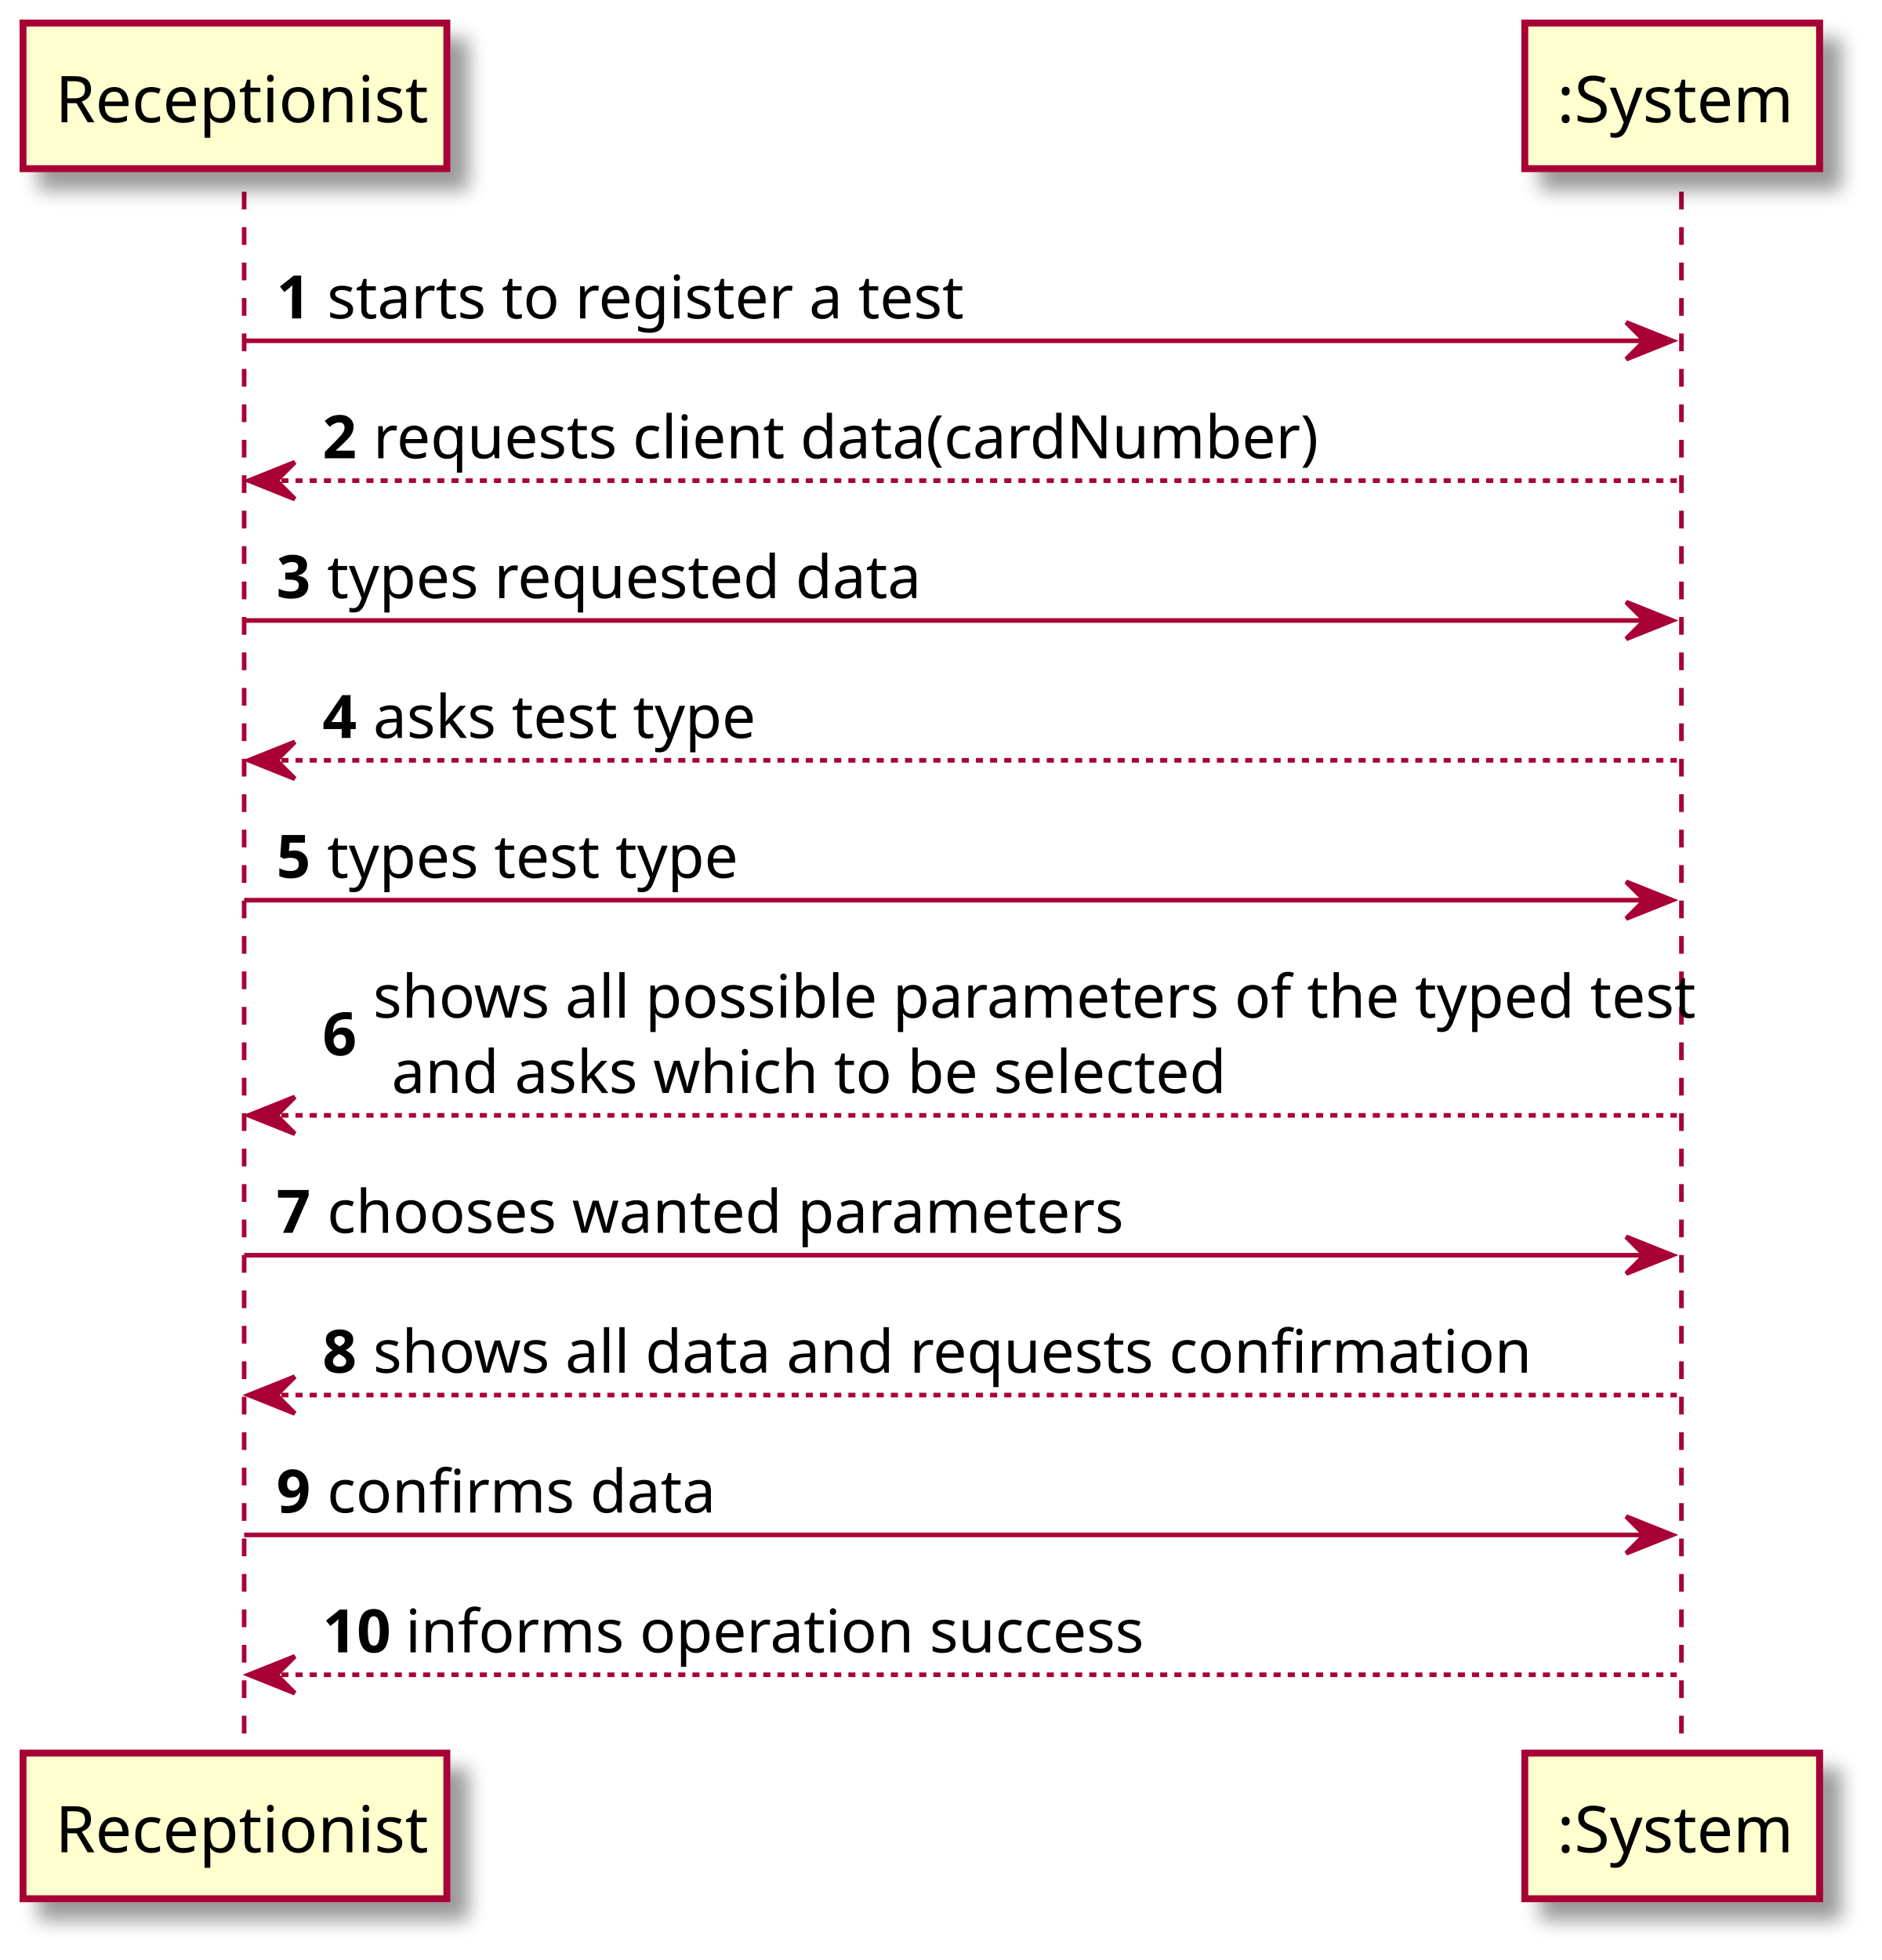
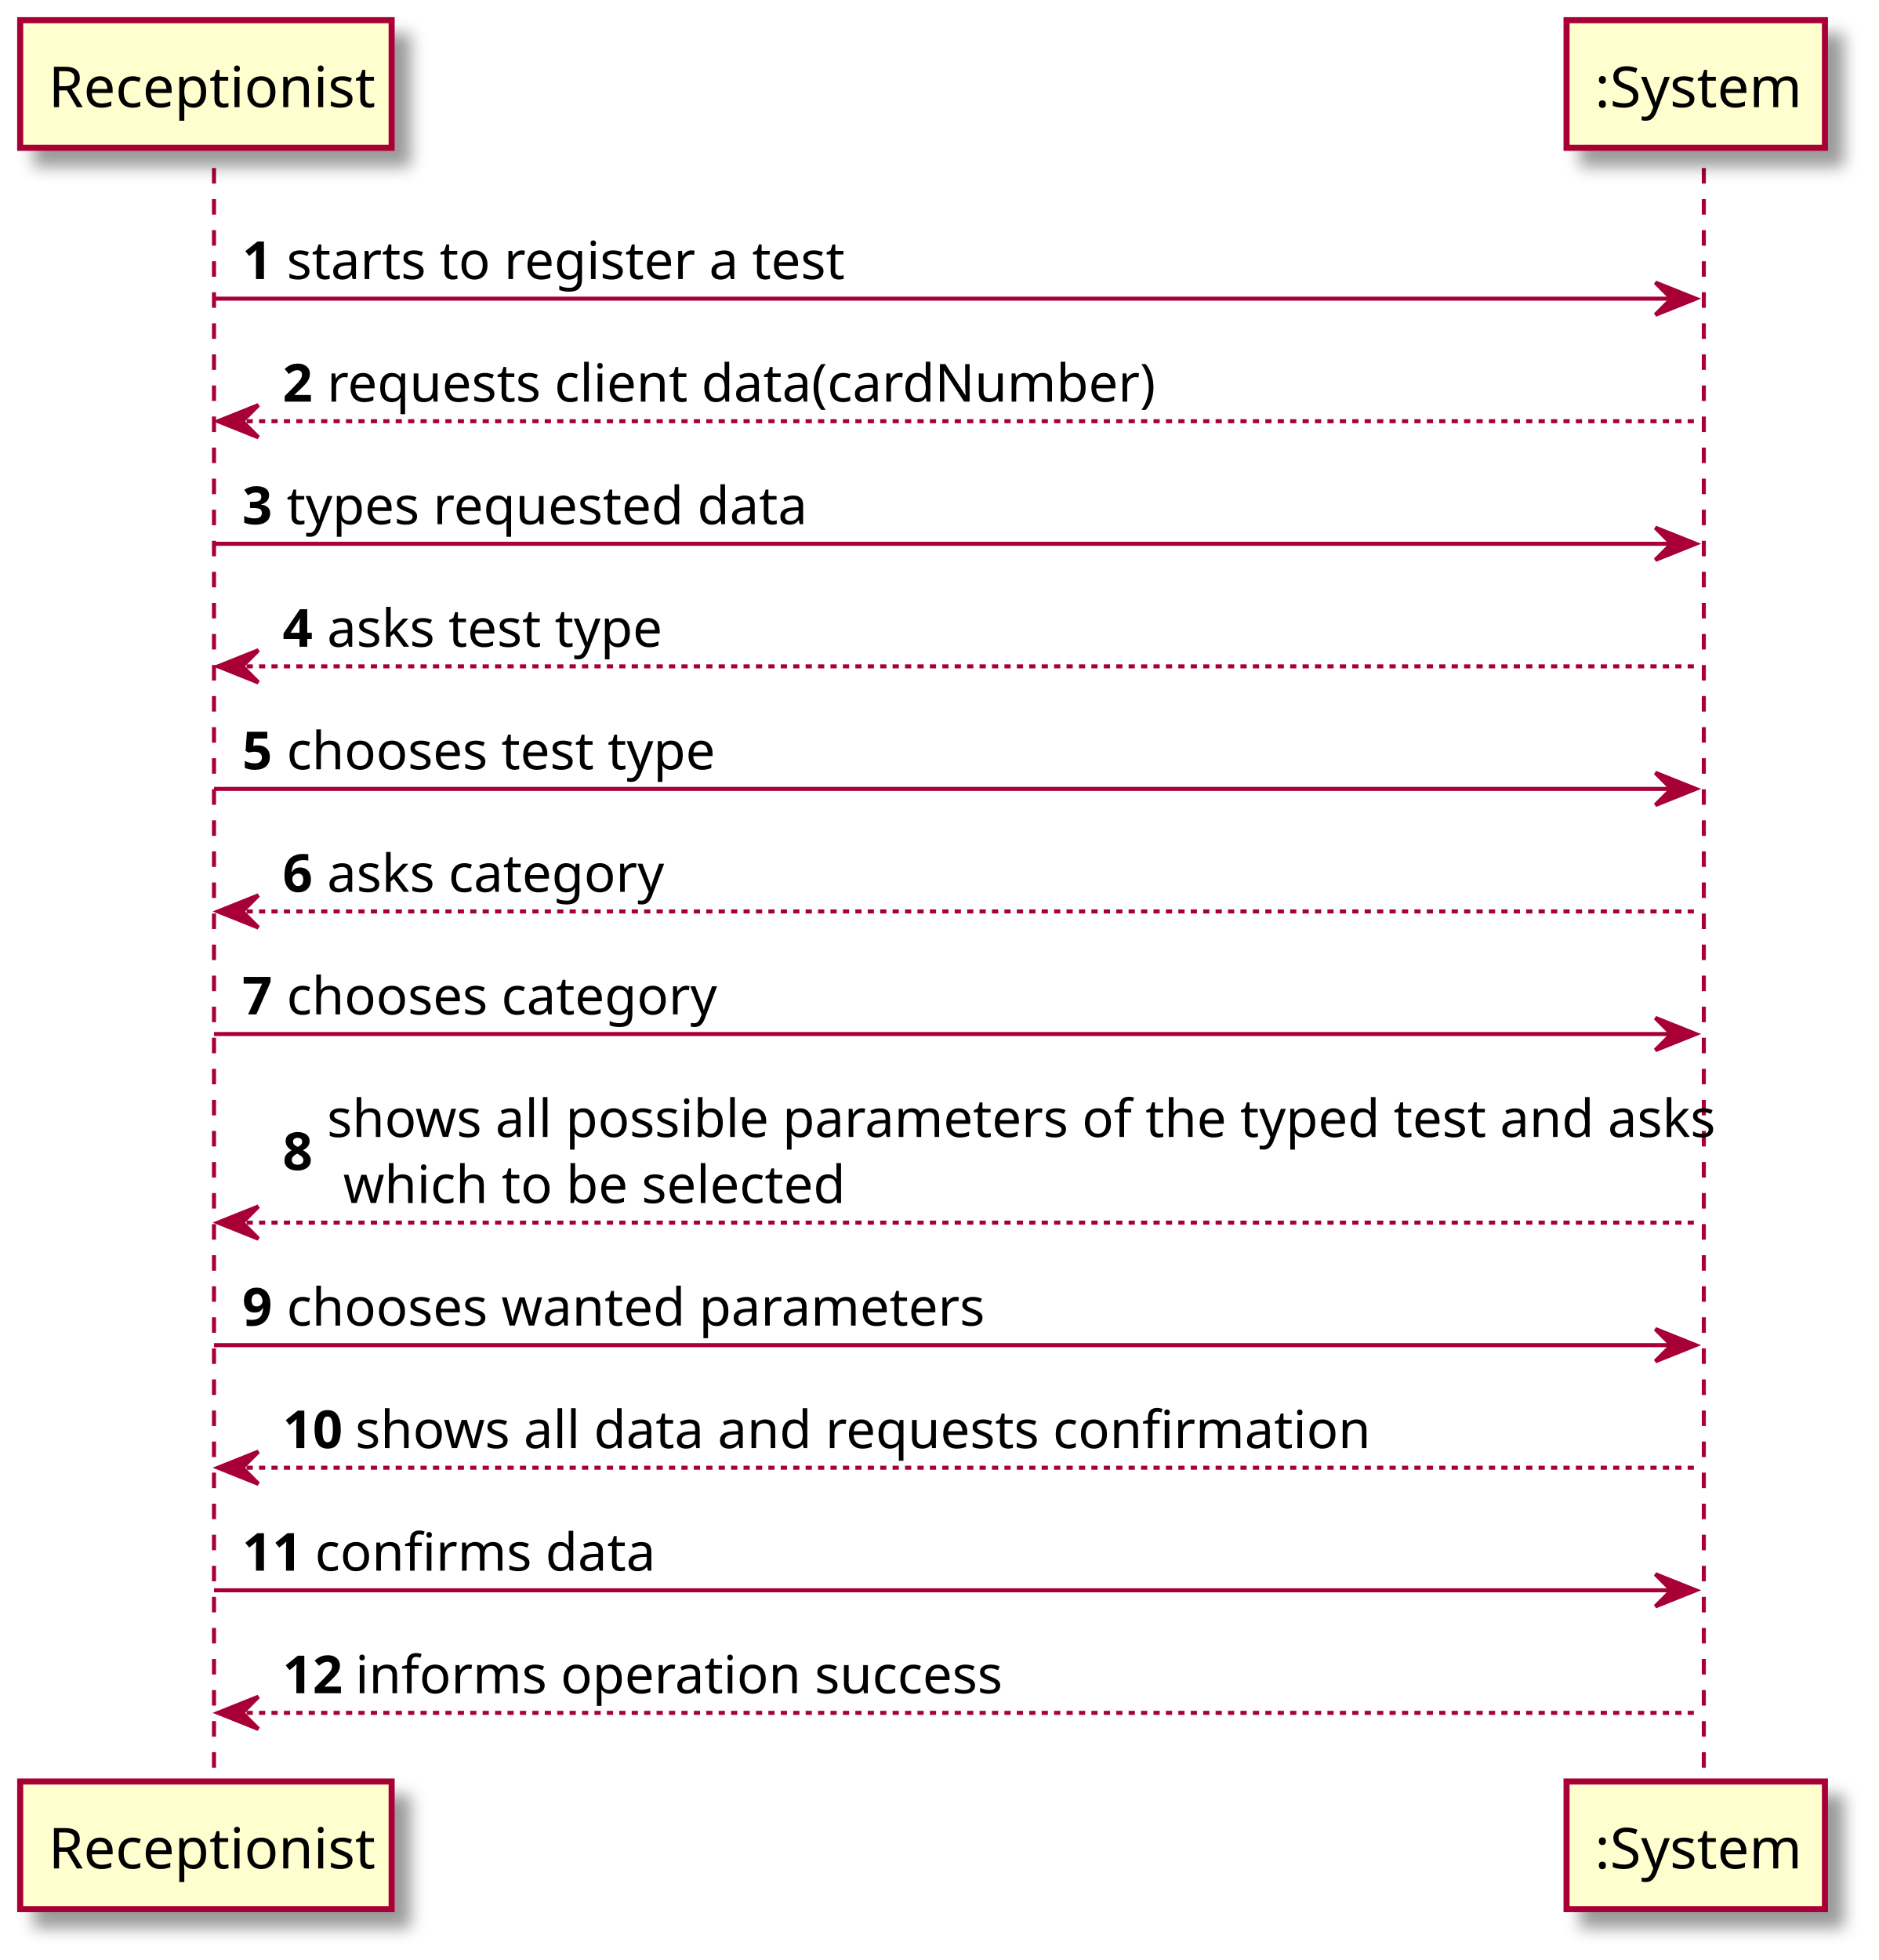
- <svg xmlns="http://www.w3.org/2000/svg" contentScriptType="application/ecmascript" contentStyleType="text/css" height="553.8px" preserveAspectRatio="none" style="width:531px;height:553px;" version="1.1" viewBox="0 0 531 553" width="531.7px" zoomAndPan="magnify">
+ <svg xmlns="http://www.w3.org/2000/svg" contentScriptType="application/ecmascript" contentStyleType="text/css" height="631.8px" preserveAspectRatio="none" style="width:605px;height:631px;" version="1.1" viewBox="0 0 605 631" width="605.8px" zoomAndPan="magnify">
  <defs>
-     <filter height="300%" id="ffyubrb1cbgo0" width="300%" x="-1" y="-1">
+     <filter height="300%" id="fixmsasj9rh8y" width="300%" x="-1" y="-1">
      <feGaussianBlur result="blurOut" stdDeviation="2.6" />
      <feColorMatrix in="blurOut" result="blurOut2" type="matrix" values="0 0 0 0 0 0 0 0 0 0 0 0 0 0 0 0 0 0 .4 0" />
      <feOffset dx="5.2" dy="5.2" in="blurOut2" result="blurOut3" />
      <feBlend in="SourceGraphic" in2="blurOut3" mode="normal" />
    </filter>
  </defs>
  <g>
-     <line style="stroke:#A80036;stroke-width:1.3;stroke-dasharray:5.0,5.0;" x1="68.9" x2="68.9" y1="54.092" y2="495.92" />
-     <line style="stroke:#A80036;stroke-width:1.3;stroke-dasharray:5.0,5.0;" x1="474.5" x2="474.5" y1="54.092" y2="495.92" />
-     <rect fill="#FEFECE" filter="url(#ffyubrb1cbgo0)" height="41.092" style="stroke:#A80036;stroke-width:1.95;" width="119.6" x="6.5" y="6.5" />
+     <line style="stroke:#A80036;stroke-width:1.3;stroke-dasharray:5.0,5.0;" x1="68.9" x2="68.9" y1="54.092" y2="574.834" />
+     <line style="stroke:#A80036;stroke-width:1.3;stroke-dasharray:5.0,5.0;" x1="548.6" x2="548.6" y1="54.092" y2="574.834" />
+     <rect fill="#FEFECE" filter="url(#fixmsasj9rh8y)" height="41.092" style="stroke:#A80036;stroke-width:1.95;" width="119.6" x="6.5" y="6.5" />
    <text fill="#000000" font-family="sans-serif" font-size="18.2" lengthAdjust="spacing" textLength="101.4" x="15.6" y="34.493">Receptionist</text>
-     <rect fill="#FEFECE" filter="url(#ffyubrb1cbgo0)" height="41.092" style="stroke:#A80036;stroke-width:1.95;" width="119.6" x="6.5" y="494.62" />
-     <text fill="#000000" font-family="sans-serif" font-size="18.2" lengthAdjust="spacing" textLength="101.4" x="15.6" y="522.613">Receptionist</text>
-     <rect fill="#FEFECE" filter="url(#ffyubrb1cbgo0)" height="41.092" style="stroke:#A80036;stroke-width:1.95;" width="83.2" x="430.3" y="6.5" />
-     <text fill="#000000" font-family="sans-serif" font-size="18.2" lengthAdjust="spacing" textLength="65" x="439.4" y="34.493">:System</text>
-     <rect fill="#FEFECE" filter="url(#ffyubrb1cbgo0)" height="41.092" style="stroke:#A80036;stroke-width:1.95;" width="83.2" x="430.3" y="494.62" />
-     <text fill="#000000" font-family="sans-serif" font-size="18.2" lengthAdjust="spacing" textLength="65" x="439.4" y="522.613">:System</text>
-     <polygon fill="#A80036" points="458.9,90.949,471.9,96.149,458.9,101.349,464.1,96.149" style="stroke:#A80036;stroke-width:1.3;" />
-     <line style="stroke:#A80036;stroke-width:1.3;" x1="68.9" x2="466.7" y1="96.149" y2="96.149" />
+     <rect fill="#FEFECE" filter="url(#fixmsasj9rh8y)" height="41.092" style="stroke:#A80036;stroke-width:1.95;" width="119.6" x="6.5" y="573.534" />
+     <text fill="#000000" font-family="sans-serif" font-size="18.2" lengthAdjust="spacing" textLength="101.4" x="15.6" y="601.527">Receptionist</text>
+     <rect fill="#FEFECE" filter="url(#fixmsasj9rh8y)" height="41.092" style="stroke:#A80036;stroke-width:1.95;" width="83.2" x="504.4" y="6.5" />
+     <text fill="#000000" font-family="sans-serif" font-size="18.2" lengthAdjust="spacing" textLength="65" x="513.5" y="34.493">:System</text>
+     <rect fill="#FEFECE" filter="url(#fixmsasj9rh8y)" height="41.092" style="stroke:#A80036;stroke-width:1.95;" width="83.2" x="504.4" y="573.534" />
+     <text fill="#000000" font-family="sans-serif" font-size="18.2" lengthAdjust="spacing" textLength="65" x="513.5" y="601.527">:System</text>
+     <polygon fill="#A80036" points="533,90.949,546,96.149,533,101.349,538.2,96.149" style="stroke:#A80036;stroke-width:1.3;" />
+     <line style="stroke:#A80036;stroke-width:1.3;" x1="68.9" x2="540.8" y1="96.149" y2="96.149" />
    <text fill="#000000" font-family="sans-serif" font-size="16.9" font-weight="bold" lengthAdjust="spacing" textLength="9.1" x="78" y="89.836">1</text>
    <text fill="#000000" font-family="sans-serif" font-size="16.9" lengthAdjust="spacing" textLength="171.6" x="92.3" y="89.836">starts to register a test</text>
    <polygon fill="#A80036" points="83.2,130.406,70.2,135.606,83.2,140.806,78,135.606" style="stroke:#A80036;stroke-width:1.3;" />
-     <line style="stroke:#A80036;stroke-width:1.3;stroke-dasharray:2.0,2.0;" x1="75.4" x2="473.2" y1="135.606" y2="135.606" />
+     <line style="stroke:#A80036;stroke-width:1.3;stroke-dasharray:2.0,2.0;" x1="75.4" x2="547.3" y1="135.606" y2="135.606" />
    <text fill="#000000" font-family="sans-serif" font-size="16.9" font-weight="bold" lengthAdjust="spacing" textLength="9.1" x="91" y="129.293">2</text>
    <text fill="#000000" font-family="sans-serif" font-size="16.9" lengthAdjust="spacing" textLength="249.6" x="105.3" y="129.293">requests client data(cardNumber)</text>
-     <polygon fill="#A80036" points="458.9,169.863,471.9,175.063,458.9,180.263,464.1,175.063" style="stroke:#A80036;stroke-width:1.3;" />
-     <line style="stroke:#A80036;stroke-width:1.3;" x1="68.9" x2="466.7" y1="175.063" y2="175.063" />
+     <polygon fill="#A80036" points="533,169.863,546,175.063,533,180.263,538.2,175.063" style="stroke:#A80036;stroke-width:1.3;" />
+     <line style="stroke:#A80036;stroke-width:1.3;" x1="68.9" x2="540.8" y1="175.063" y2="175.063" />
    <text fill="#000000" font-family="sans-serif" font-size="16.9" font-weight="bold" lengthAdjust="spacing" textLength="9.1" x="78" y="168.75">3</text>
    <text fill="#000000" font-family="sans-serif" font-size="16.9" lengthAdjust="spacing" textLength="158.6" x="92.3" y="168.75">types requested data</text>
    <polygon fill="#A80036" points="83.2,209.32,70.2,214.52,83.2,219.72,78,214.52" style="stroke:#A80036;stroke-width:1.3;" />
-     <line style="stroke:#A80036;stroke-width:1.3;stroke-dasharray:2.0,2.0;" x1="75.4" x2="473.2" y1="214.52" y2="214.52" />
+     <line style="stroke:#A80036;stroke-width:1.3;stroke-dasharray:2.0,2.0;" x1="75.4" x2="547.3" y1="214.52" y2="214.52" />
    <text fill="#000000" font-family="sans-serif" font-size="16.9" font-weight="bold" lengthAdjust="spacing" textLength="9.1" x="91" y="208.207">4</text>
    <text fill="#000000" font-family="sans-serif" font-size="16.9" lengthAdjust="spacing" textLength="107.9" x="105.3" y="208.207">asks test type</text>
-     <polygon fill="#A80036" points="458.9,248.777,471.9,253.977,458.9,259.177,464.1,253.977" style="stroke:#A80036;stroke-width:1.3;" />
-     <line style="stroke:#A80036;stroke-width:1.3;" x1="68.9" x2="466.7" y1="253.977" y2="253.977" />
+     <polygon fill="#A80036" points="533,248.777,546,253.977,533,259.177,538.2,253.977" style="stroke:#A80036;stroke-width:1.3;" />
+     <line style="stroke:#A80036;stroke-width:1.3;" x1="68.9" x2="540.8" y1="253.977" y2="253.977" />
    <text fill="#000000" font-family="sans-serif" font-size="16.9" font-weight="bold" lengthAdjust="spacing" textLength="9.1" x="78" y="247.664">5</text>
-     <text fill="#000000" font-family="sans-serif" font-size="16.9" lengthAdjust="spacing" textLength="113.1" x="92.3" y="247.664">types test type</text>
-     <polygon fill="#A80036" points="83.2,309.491,70.2,314.691,83.2,319.891,78,314.691" style="stroke:#A80036;stroke-width:1.3;" />
-     <line style="stroke:#A80036;stroke-width:1.3;stroke-dasharray:2.0,2.0;" x1="75.4" x2="473.2" y1="314.691" y2="314.691" />
-     <text fill="#000000" font-family="sans-serif" font-size="16.9" font-weight="bold" lengthAdjust="spacing" textLength="9.1" x="91" y="297.75">6</text>
-     <text fill="#000000" font-family="sans-serif" font-size="16.9" lengthAdjust="spacing" textLength="354.9" x="105.3" y="287.121">shows all possible parameters of the typed test</text>
-     <text fill="#000000" font-family="sans-serif" font-size="16.9" lengthAdjust="spacing" textLength="228.8" x="110.5" y="308.378">and asks which to be selected</text>
-     <polygon fill="#A80036" points="458.9,348.948,471.9,354.148,458.9,359.348,464.1,354.148" style="stroke:#A80036;stroke-width:1.3;" />
-     <line style="stroke:#A80036;stroke-width:1.3;" x1="68.9" x2="466.7" y1="354.148" y2="354.148" />
-     <text fill="#000000" font-family="sans-serif" font-size="16.9" font-weight="bold" lengthAdjust="spacing" textLength="9.1" x="78" y="347.835">7</text>
-     <text fill="#000000" font-family="sans-serif" font-size="16.9" lengthAdjust="spacing" textLength="211.9" x="92.3" y="347.835">chooses wanted parameters</text>
+     <text fill="#000000" font-family="sans-serif" font-size="16.9" lengthAdjust="spacing" textLength="135.2" x="92.3" y="247.664">chooses test type</text>
+     <polygon fill="#A80036" points="83.2,288.234,70.2,293.434,83.2,298.634,78,293.434" style="stroke:#A80036;stroke-width:1.3;" />
+     <line style="stroke:#A80036;stroke-width:1.3;stroke-dasharray:2.0,2.0;" x1="75.4" x2="547.3" y1="293.434" y2="293.434" />
+     <text fill="#000000" font-family="sans-serif" font-size="16.9" font-weight="bold" lengthAdjust="spacing" textLength="9.1" x="91" y="287.121">6</text>
+     <text fill="#000000" font-family="sans-serif" font-size="16.9" lengthAdjust="spacing" textLength="106.6" x="105.3" y="287.121">asks category</text>
+     <polygon fill="#A80036" points="533,327.691,546,332.891,533,338.091,538.2,332.891" style="stroke:#A80036;stroke-width:1.3;" />
+     <line style="stroke:#A80036;stroke-width:1.3;" x1="68.9" x2="540.8" y1="332.891" y2="332.891" />
+     <text fill="#000000" font-family="sans-serif" font-size="16.9" font-weight="bold" lengthAdjust="spacing" textLength="9.1" x="78" y="326.578">7</text>
+     <text fill="#000000" font-family="sans-serif" font-size="16.9" lengthAdjust="spacing" textLength="133.9" x="92.3" y="326.578">chooses category</text>
    <polygon fill="#A80036" points="83.2,388.406,70.2,393.606,83.2,398.805,78,393.606" style="stroke:#A80036;stroke-width:1.3;" />
-     <line style="stroke:#A80036;stroke-width:1.3;stroke-dasharray:2.0,2.0;" x1="75.4" x2="473.2" y1="393.606" y2="393.606" />
-     <text fill="#000000" font-family="sans-serif" font-size="16.9" font-weight="bold" lengthAdjust="spacing" textLength="9.1" x="91" y="387.292">8</text>
-     <text fill="#000000" font-family="sans-serif" font-size="16.9" lengthAdjust="spacing" textLength="306.8" x="105.3" y="387.292">shows all data and requests confirmation</text>
-     <polygon fill="#A80036" points="458.9,427.863,471.9,433.062,458.9,438.262,464.1,433.062" style="stroke:#A80036;stroke-width:1.3;" />
-     <line style="stroke:#A80036;stroke-width:1.3;" x1="68.9" x2="466.7" y1="433.062" y2="433.062" />
+     <line style="stroke:#A80036;stroke-width:1.3;stroke-dasharray:2.0,2.0;" x1="75.4" x2="547.3" y1="393.606" y2="393.606" />
+     <text fill="#000000" font-family="sans-serif" font-size="16.9" font-weight="bold" lengthAdjust="spacing" textLength="9.1" x="91" y="376.664">8</text>
+     <text fill="#000000" font-family="sans-serif" font-size="16.9" lengthAdjust="spacing" textLength="429" x="105.3" y="366.035">shows all possible parameters of the typed test and asks</text>
+     <text fill="#000000" font-family="sans-serif" font-size="16.9" lengthAdjust="spacing" textLength="154.7" x="110.5" y="387.292">which to be selected</text>
+     <polygon fill="#A80036" points="533,427.863,546,433.062,533,438.262,538.2,433.062" style="stroke:#A80036;stroke-width:1.3;" />
+     <line style="stroke:#A80036;stroke-width:1.3;" x1="68.9" x2="540.8" y1="433.062" y2="433.062" />
    <text fill="#000000" font-family="sans-serif" font-size="16.9" font-weight="bold" lengthAdjust="spacing" textLength="9.1" x="78" y="426.749">9</text>
-     <text fill="#000000" font-family="sans-serif" font-size="16.9" lengthAdjust="spacing" textLength="101.4" x="92.3" y="426.749">confirms data</text>
+     <text fill="#000000" font-family="sans-serif" font-size="16.9" lengthAdjust="spacing" textLength="211.9" x="92.3" y="426.749">chooses wanted parameters</text>
    <polygon fill="#A80036" points="83.2,467.32,70.2,472.519,83.2,477.719,78,472.519" style="stroke:#A80036;stroke-width:1.3;" />
-     <line style="stroke:#A80036;stroke-width:1.3;stroke-dasharray:2.0,2.0;" x1="75.4" x2="473.2" y1="472.519" y2="472.519" />
+     <line style="stroke:#A80036;stroke-width:1.3;stroke-dasharray:2.0,2.0;" x1="75.4" x2="547.3" y1="472.519" y2="472.519" />
    <text fill="#000000" font-family="sans-serif" font-size="16.9" font-weight="bold" lengthAdjust="spacing" textLength="18.2" x="91" y="466.206">10</text>
-     <text fill="#000000" font-family="sans-serif" font-size="16.9" lengthAdjust="spacing" textLength="197.6" x="114.4" y="466.206">informs operation success</text>
+     <text fill="#000000" font-family="sans-serif" font-size="16.9" lengthAdjust="spacing" textLength="306.8" x="114.4" y="466.206">shows all data and requests confirmation</text>
+     <polygon fill="#A80036" points="533,506.777,546,511.977,533,517.177,538.2,511.977" style="stroke:#A80036;stroke-width:1.3;" />
+     <line style="stroke:#A80036;stroke-width:1.3;" x1="68.9" x2="540.8" y1="511.977" y2="511.977" />
+     <text fill="#000000" font-family="sans-serif" font-size="16.9" font-weight="bold" lengthAdjust="spacing" textLength="18.2" x="78" y="505.663">11</text>
+     <text fill="#000000" font-family="sans-serif" font-size="16.9" lengthAdjust="spacing" textLength="101.4" x="101.4" y="505.663">confirms data</text>
+     <polygon fill="#A80036" points="83.2,546.234,70.2,551.434,83.2,556.634,78,551.434" style="stroke:#A80036;stroke-width:1.3;" />
+     <line style="stroke:#A80036;stroke-width:1.3;stroke-dasharray:2.0,2.0;" x1="75.4" x2="547.3" y1="551.434" y2="551.434" />
+     <text fill="#000000" font-family="sans-serif" font-size="16.9" font-weight="bold" lengthAdjust="spacing" textLength="18.2" x="91" y="545.12">12</text>
+     <text fill="#000000" font-family="sans-serif" font-size="16.9" lengthAdjust="spacing" textLength="197.6" x="114.4" y="545.12">informs operation success</text>
  </g>
</svg>
